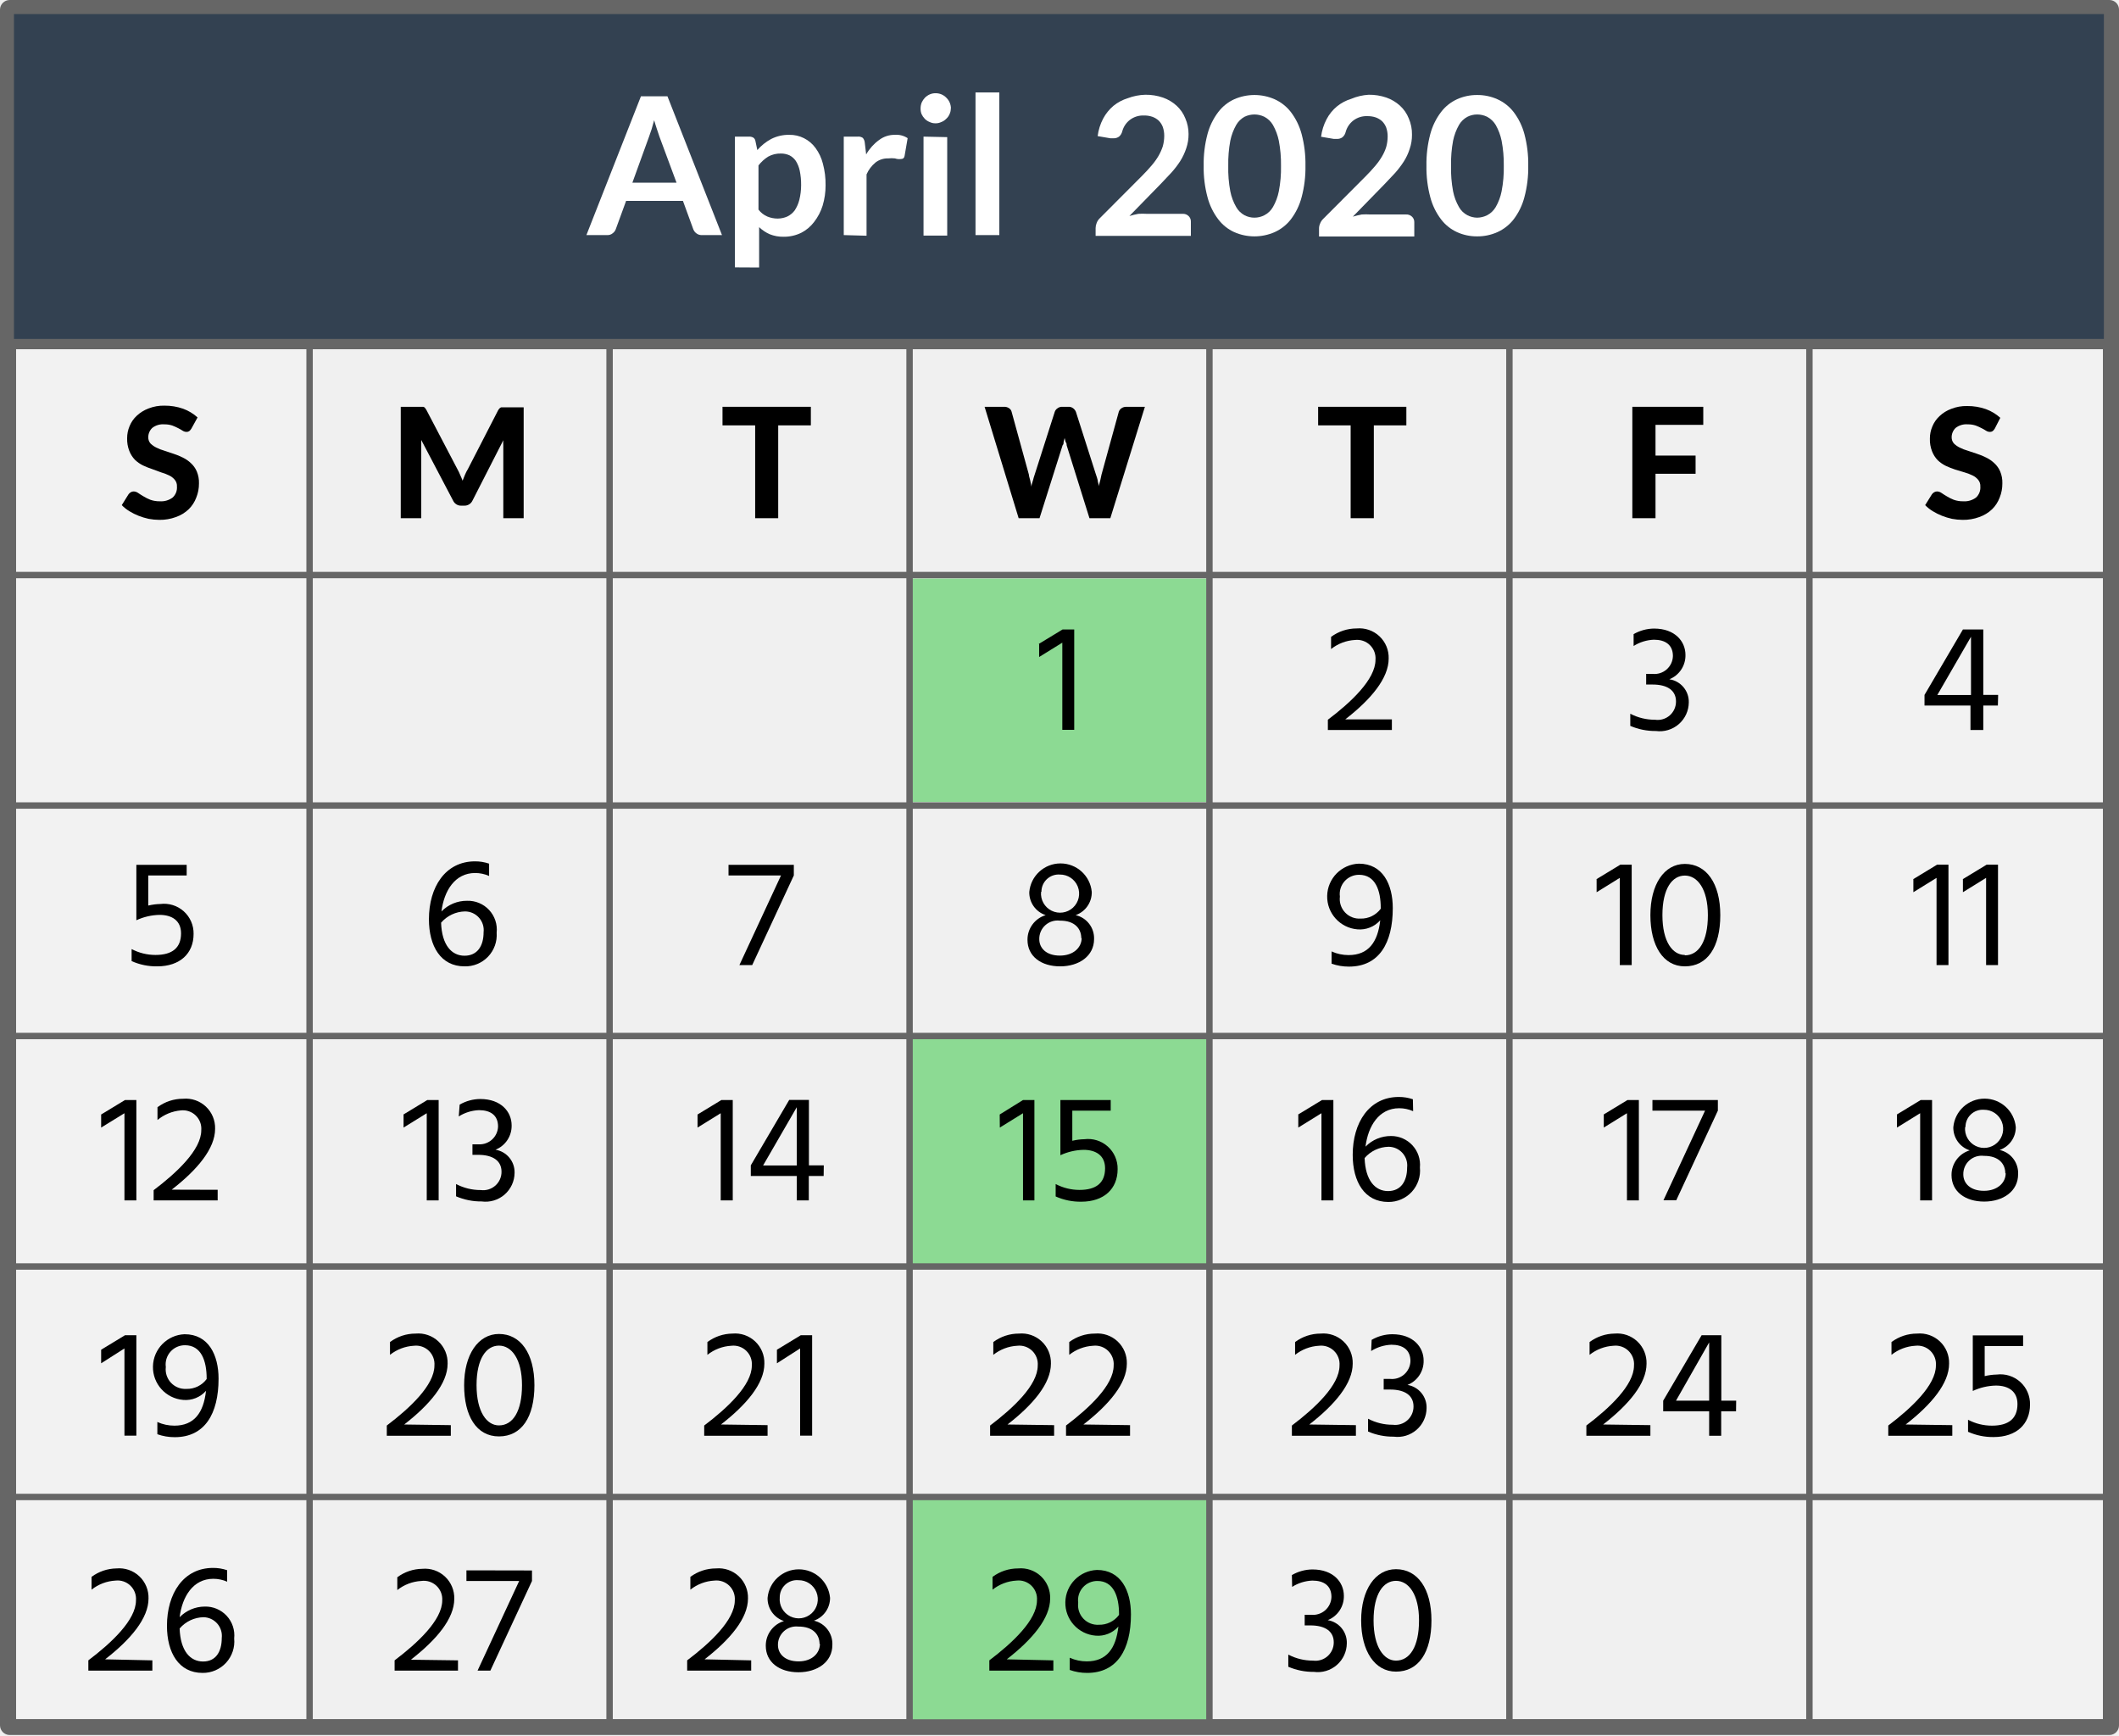
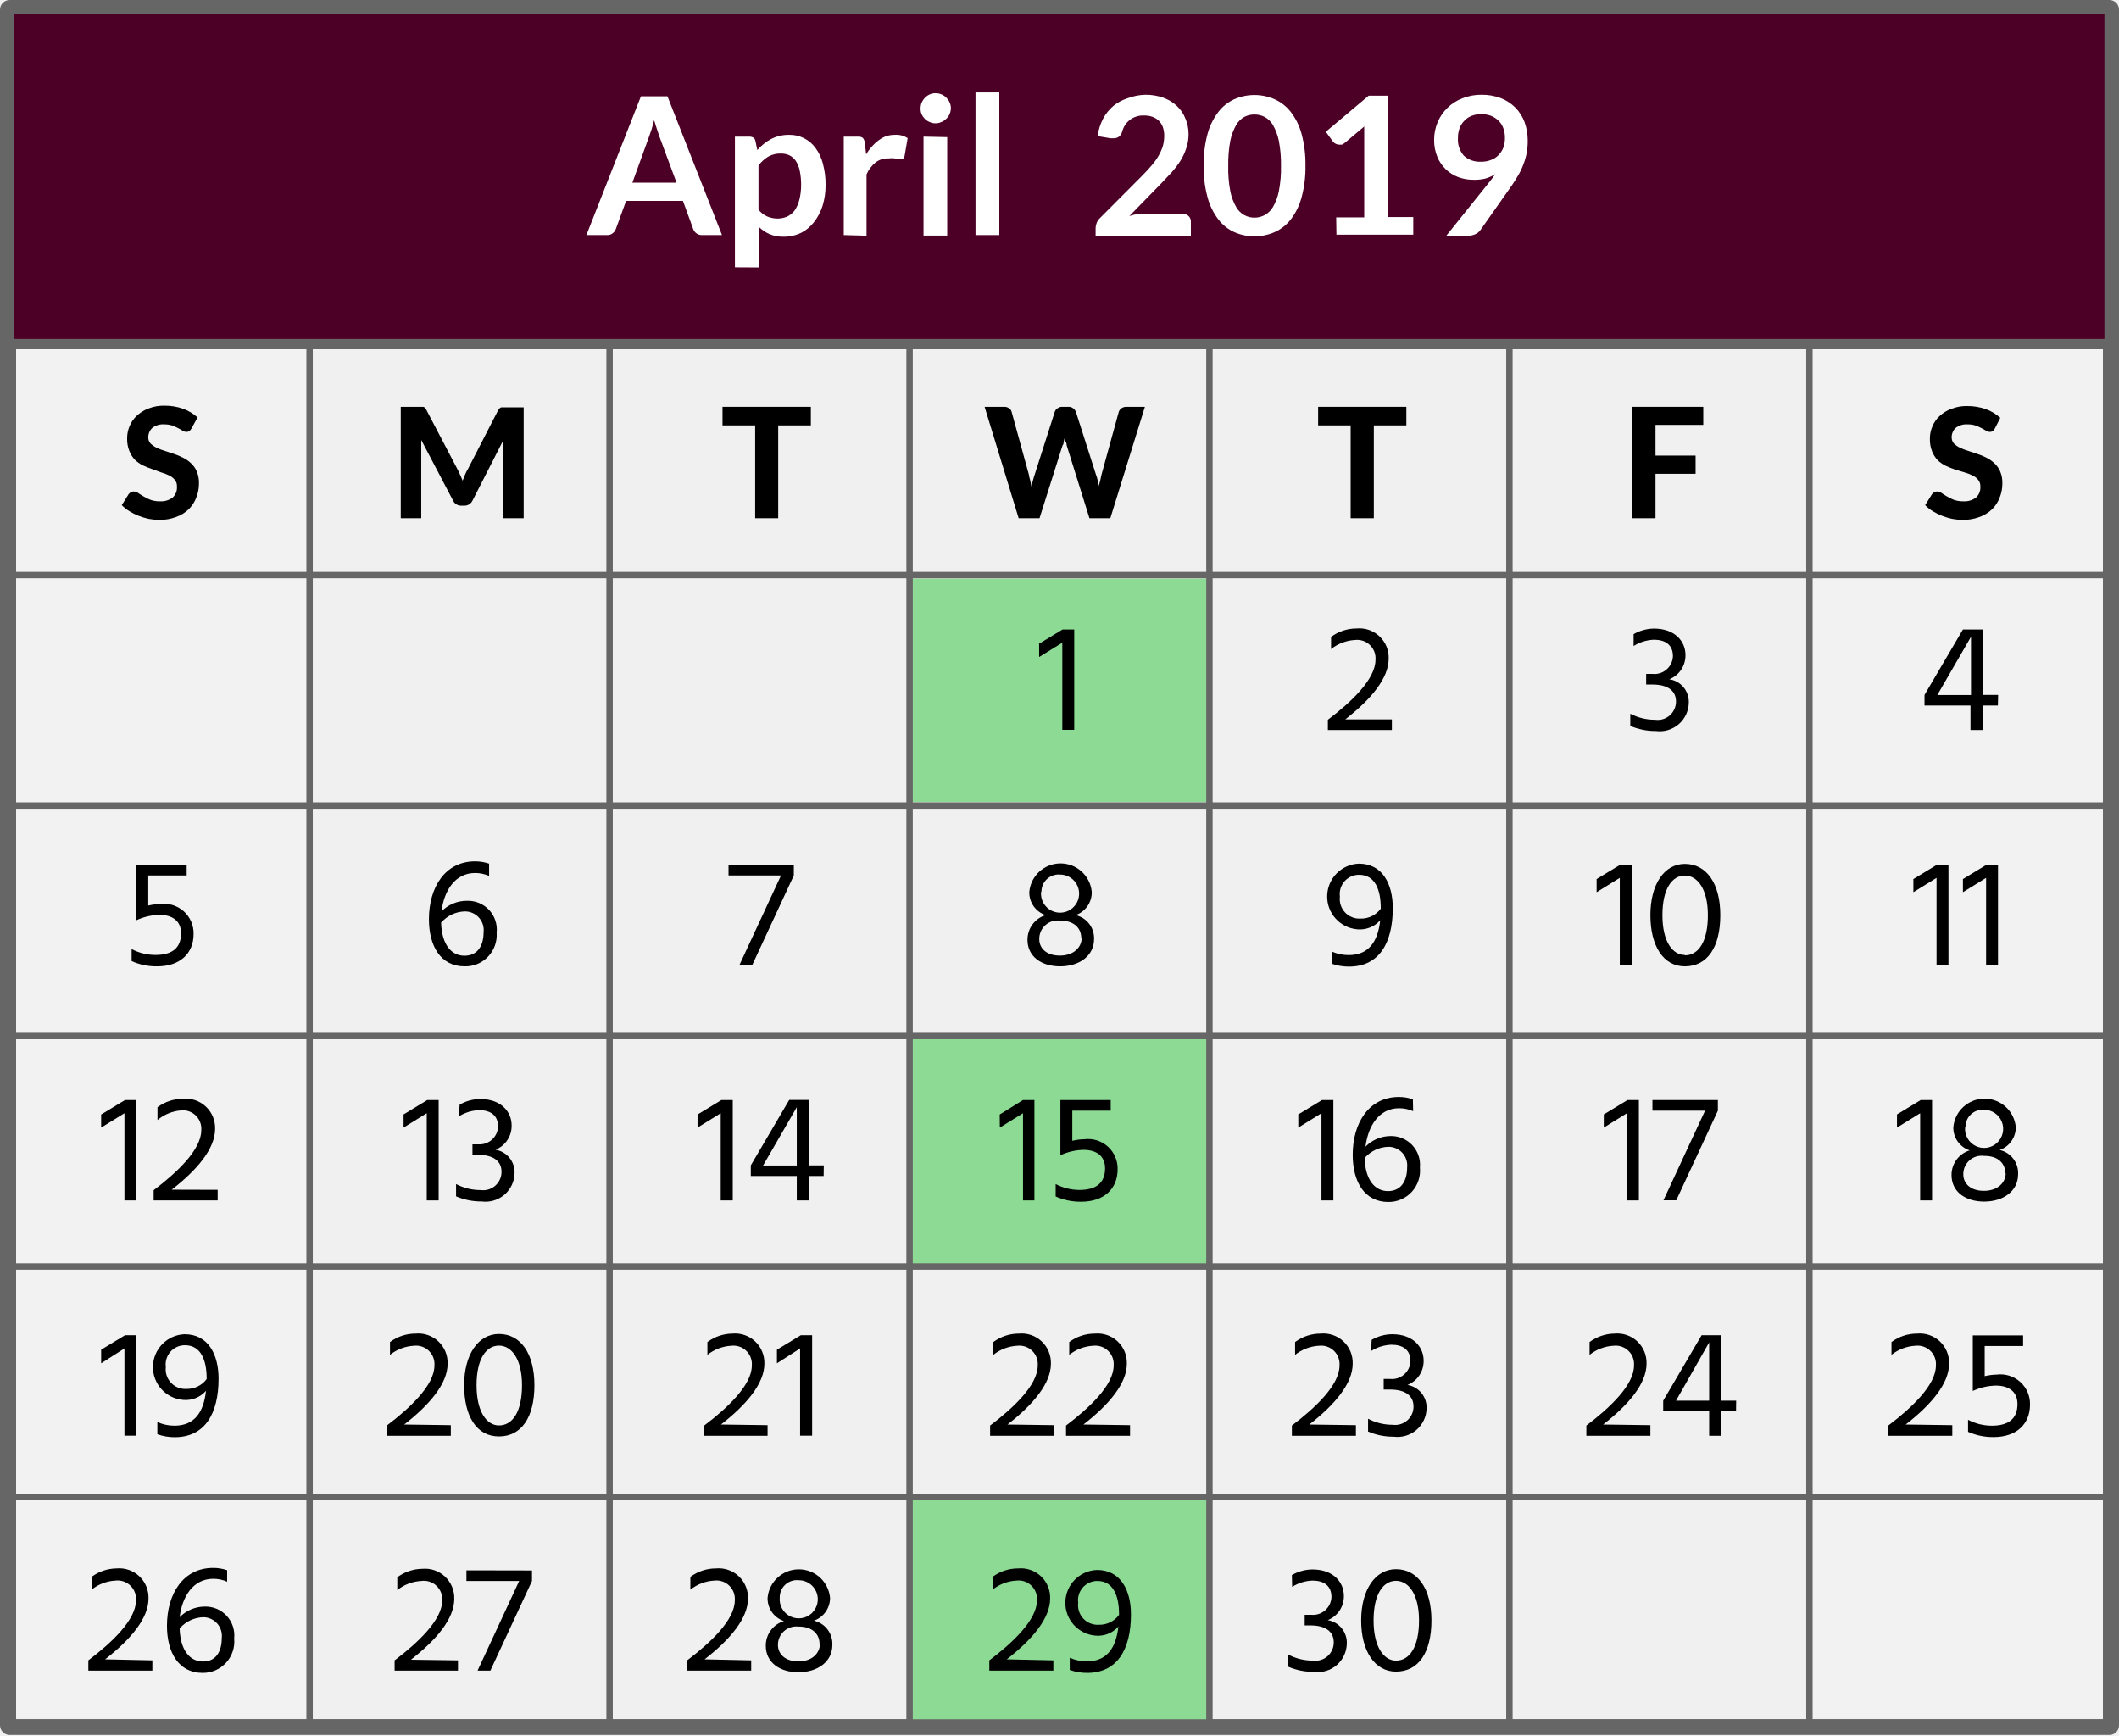
<svg xmlns="http://www.w3.org/2000/svg" viewBox="0 0 165.5 135.52">
  <defs>
-     <style>.a{fill:#f2f2f2;}.b{fill:#666;}.c,.f{fill:none;stroke:#666;stroke-miterlimit:10;}.d{fill:#334151;}.e{fill:#8cda93;}.f{stroke-width:0.5px;}.g{fill:#fff;}</style>
+     <style>.a{fill:#f2f2f2;}.b{fill:#666;}.c,.f{fill:none;stroke:#666;stroke-miterlimit:10;}.d{fill:#4c0026;}.e{fill:#8cda93;}.f{stroke-width:0.5px;}.g{fill:#fff;}</style>
  </defs>
  <rect class="a" x="0.81" y="26.99" width="23.6" height="107.15" />
  <rect class="a" x="141.12" y="26.99" width="23.37" height="107.15" />
  <path class="b" d="M168.85,5.28v134H4.85V5.28h164m0-.75H4.85a.76.76,0,0,0-.75.75v134a.76.76,0,0,0,.75.75h164a.75.75,0,0,0,.75-.75V5.28a.75.75,0,0,0-.75-.75Z" transform="translate(-4.1 -4.53)" />
  <rect class="c" x="0.75" y="26.77" width="164" height="108" />
-   <rect class="d" x="0.84" y="0.84" width="163.73" height="25.84" />
-   <path class="b" d="M168.42,5.63V31H5.19V5.63H168.42m.5-.5H4.69V31.46H168.92V5.13Z" transform="translate(-4.1 -4.53)" />
+   <rect class="d" x="0.84" y="0.84" width="163.76" height="25.84" />
+   <path class="b" d="M168.46,5.63V31H5.19V5.63H168.46m.5-.5H4.69V31.46H169V5.13Z" transform="translate(-4.1 -4.53)" />
  <rect class="e" x="71.24" y="45.18" width="23.01" height="17.46" />
  <rect class="e" x="71.07" y="80.87" width="23.28" height="17.94" />
  <rect class="e" x="70.89" y="116.82" width="23.49" height="17.8" />
  <line class="f" x1="0.75" y1="116.91" x2="164.75" y2="116.91" />
  <line class="f" x1="0.75" y1="98.91" x2="164.75" y2="98.91" />
  <line class="f" x1="0.75" y1="80.91" x2="164.75" y2="80.91" />
  <line class="f" x1="0.75" y1="62.91" x2="164.75" y2="62.91" />
  <line class="f" x1="0.75" y1="44.91" x2="164.75" y2="44.91" />
  <line class="f" x1="141.32" y1="26.79" x2="141.32" y2="134.79" />
  <line class="f" x1="117.89" y1="26.79" x2="117.89" y2="134.79" />
  <line class="f" x1="94.46" y1="26.79" x2="94.46" y2="134.79" />
  <line class="f" x1="71.04" y1="26.79" x2="71.04" y2="134.79" />
  <line class="f" x1="47.61" y1="26.79" x2="47.61" y2="134.79" />
  <line class="f" x1="24.18" y1="26.79" x2="24.18" y2="134.79" />
  <path class="b" d="M168.35,31.8v107H5.35V31.8h163m.5-.5H4.85v108h164V31.3Z" transform="translate(-4.1 -4.53)" />
  <path d="M85.23,54.82l1.86-1.13H88v7.84h-.93V54.72l-1.81,1.12v-1Z" transform="translate(-4.1 -4.53)" />
  <path d="M112.81,60.71v.83h-5v-.8c1.8-1.36,3.72-3.15,3.72-4.68a1.44,1.44,0,0,0-1.6-1.55,3.3,3.3,0,0,0-1.87.71v-.95a3.34,3.34,0,0,1,2-.66,2.29,2.29,0,0,1,2.5,2.35c0,1.54-1.38,3.19-3.39,4.75Z" transform="translate(-4.1 -4.53)" />
  <path d="M131.68,54.06a3.24,3.24,0,0,1,1.61-.44c1.63,0,2.45,1,2.45,2.06a2,2,0,0,1-1.26,1.9A1.78,1.78,0,0,1,136,59.39a2.27,2.27,0,0,1-2.57,2.23,4.94,4.94,0,0,1-2-.4v-.95a4.11,4.11,0,0,0,1.93.47A1.43,1.43,0,0,0,135,59.31c0-.85-.66-1.32-1.83-1.32h-.5v-.83h.5a1.44,1.44,0,0,0,1.59-1.39c0-.88-.59-1.28-1.49-1.28a3.2,3.2,0,0,0-1.58.49v-.92Z" transform="translate(-4.1 -4.53)" />
  <path d="M160.14,59.63H159v1.91H158V59.63h-3.59V58.8l3-5.11H159V58.8h1.16Zm-2.1-.82V54.26l-2.63,4.55Z" transform="translate(-4.1 -4.53)" />
  <path d="M15.69,75.25a4.39,4.39,0,0,1,.93-.12,2.31,2.31,0,0,1,2.6,2.34C19.22,79,18.15,80,16.38,80a4.73,4.73,0,0,1-2-.41v-.94a4,4,0,0,0,1.86.46c1.31,0,2-.55,2-1.69,0-1-.72-1.44-1.68-1.44a4.51,4.51,0,0,0-1.81.42V72.07h3.93v.83h-3v2.35Z" transform="translate(-4.1 -4.53)" />
  <path d="M42.3,72.94a2.68,2.68,0,0,0-1.09-.23c-1.58,0-2.43,1.39-2.63,3a2.76,2.76,0,0,1,2-.83,2.25,2.25,0,0,1,2.31,2.49A2.45,2.45,0,0,1,40.38,80c-1.85,0-2.78-1.57-2.78-3.68,0-2.51,1.28-4.52,3.6-4.52a3.33,3.33,0,0,1,1.1.18Zm-.43,4.4a1.46,1.46,0,0,0-1.45-1.63,2.53,2.53,0,0,0-1.87.88c.06,1.76.83,2.58,1.83,2.58S41.87,78.41,41.87,77.34Z" transform="translate(-4.1 -4.53)" />
  <path d="M66.1,72.07v.83l-3.25,7h-1l3.25-7H61v-.83Z" transform="translate(-4.1 -4.53)" />
  <path d="M89.55,77.87c0,1.32-1.17,2.13-2.65,2.13s-2.55-.78-2.55-2.07A2,2,0,0,1,85.77,76a1.86,1.86,0,0,1-1.28-1.81,2.45,2.45,0,0,1,4.88,0A1.88,1.88,0,0,1,88.11,76,1.85,1.85,0,0,1,89.55,77.87Zm-1-.08c0-.7-.48-1.37-1.67-1.36a1.43,1.43,0,0,0-1.61,1.45c0,.68.53,1.28,1.61,1.28S88.58,78.51,88.58,77.79Zm-3.14-3.61a1.49,1.49,0,1,0,1.46-1.35A1.34,1.34,0,0,0,85.44,74.18Z" transform="translate(-4.1 -4.53)" />
  <path d="M108.11,78.84a3.22,3.22,0,0,0,1.32.28c1.54,0,2.28-1,2.47-2.72a2.12,2.12,0,0,1-1.78.71,2.57,2.57,0,0,1,.11-5.13c1.86,0,2.65,1.61,2.65,3.47,0,2.75-1.08,4.57-3.42,4.57a4,4,0,0,1-1.36-.23v-1Zm3.83-3.4c0-1.37-.42-2.59-1.69-2.59a1.5,1.5,0,0,0-1.5,1.7,1.53,1.53,0,0,0,1.61,1.72,1.9,1.9,0,0,0,1.58-.77Z" transform="translate(-4.1 -4.53)" />
  <path d="M128.79,73.19l1.86-1.13h.89V79.9h-.93V73.09l-1.81,1.12v-1Z" transform="translate(-4.1 -4.53)" />
  <path d="M135.69,72c1.68,0,2.77,1.51,2.77,4s-1,4-2.77,4C134,80,133,78.39,133,76S134.07,72,135.69,72Zm0,7.14c1.08,0,1.8-1.09,1.8-3.14s-.82-3.09-1.8-3.09-1.75,1-1.75,3.09S134.74,79.11,135.69,79.11Z" transform="translate(-4.1 -4.53)" />
  <path d="M153.53,73.19l1.86-1.13h.89V79.9h-.93V73.09l-1.81,1.12v-1Z" transform="translate(-4.1 -4.53)" />
  <path d="M157.4,73.19l1.86-1.13h.89V79.9h-.93V73.09l-1.81,1.12v-1Z" transform="translate(-4.1 -4.53)" />
  <path d="M12,91.57l1.86-1.13h.89v7.84h-.93V91.47L12,92.59v-1Z" transform="translate(-4.1 -4.53)" />
  <path d="M21.1,97.45v.83h-5v-.8c1.8-1.36,3.72-3.15,3.72-4.68a1.44,1.44,0,0,0-1.6-1.55A3.3,3.3,0,0,0,16.4,92V91a3.34,3.34,0,0,1,2-.66,2.29,2.29,0,0,1,2.5,2.35c0,1.54-1.38,3.19-3.39,4.75Z" transform="translate(-4.1 -4.53)" />
  <path d="M35.61,91.57l1.86-1.13h.89v7.84h-.93V91.47l-1.81,1.12v-1Z" transform="translate(-4.1 -4.53)" />
  <path d="M40,90.8a3.24,3.24,0,0,1,1.61-.44c1.63,0,2.45,1,2.45,2.06a2,2,0,0,1-1.26,1.9,1.78,1.78,0,0,1,1.49,1.81,2.27,2.27,0,0,1-2.57,2.23,4.94,4.94,0,0,1-2-.4V97a4.11,4.11,0,0,0,1.93.47,1.43,1.43,0,0,0,1.62-1.43c0-.85-.66-1.32-1.83-1.32H41V93.9h.5A1.44,1.44,0,0,0,43,92.51c0-.88-.59-1.28-1.49-1.28a3.2,3.2,0,0,0-1.58.49Z" transform="translate(-4.1 -4.53)" />
  <path d="M58.58,91.57l1.86-1.13h.89v7.84h-.94V91.47l-1.81,1.12Z" transform="translate(-4.1 -4.53)" />
  <path d="M68.43,96.37H67.27v1.91h-.94V96.37H62.74v-.83l3-5.11h1.54v5.11h1.16Zm-2.1-.82V91L63.7,95.55Z" transform="translate(-4.1 -4.53)" />
  <path d="M82.18,91.57,84,90.44h.89v7.84H84V91.47l-1.81,1.12Z" transform="translate(-4.1 -4.53)" />
  <path d="M87.86,93.62a4.39,4.39,0,0,1,.93-.12,2.31,2.31,0,0,1,2.6,2.34c0,1.54-1.07,2.54-2.84,2.54a4.73,4.73,0,0,1-2-.41V97a4,4,0,0,0,1.86.46c1.31,0,2-.55,2-1.69,0-1-.72-1.44-1.68-1.44a4.51,4.51,0,0,0-1.81.42V90.44h3.93v.83h-3v2.35Z" transform="translate(-4.1 -4.53)" />
  <path d="M105.49,91.57l1.86-1.13h.89v7.84h-.93V91.47l-1.81,1.12v-1Z" transform="translate(-4.1 -4.53)" />
  <path d="M114.47,91.31a2.68,2.68,0,0,0-1.09-.23c-1.58,0-2.43,1.39-2.63,3a2.76,2.76,0,0,1,2-.83A2.25,2.25,0,0,1,115,95.71a2.45,2.45,0,0,1-2.47,2.69c-1.85,0-2.78-1.57-2.78-3.68,0-2.51,1.28-4.52,3.6-4.52a3.33,3.33,0,0,1,1.1.18ZM114,95.72a1.46,1.46,0,0,0-1.45-1.63,2.53,2.53,0,0,0-1.87.88c.06,1.76.83,2.58,1.83,2.58S114,96.78,114,95.72Z" transform="translate(-4.1 -4.53)" />
  <path d="M129.35,91.57l1.86-1.13h.89v7.84h-.93V91.47l-1.81,1.12v-1Z" transform="translate(-4.1 -4.53)" />
  <path d="M138.27,90.44v.83l-3.25,7h-1l3.25-7h-4.11v-.83Z" transform="translate(-4.1 -4.53)" />
  <path d="M152.25,91.57l1.86-1.13H155v7.84h-.93V91.47l-1.81,1.12v-1Z" transform="translate(-4.1 -4.53)" />
  <path d="M161.72,96.24c0,1.32-1.17,2.13-2.65,2.13s-2.55-.78-2.55-2.07a2,2,0,0,1,1.42-1.93,1.86,1.86,0,0,1-1.28-1.81,2.45,2.45,0,0,1,4.88,0,1.88,1.88,0,0,1-1.26,1.78A1.85,1.85,0,0,1,161.72,96.24Zm-1-.08c0-.7-.48-1.37-1.67-1.36a1.43,1.43,0,0,0-1.61,1.45c0,.68.53,1.28,1.61,1.28S160.75,96.88,160.75,96.16Zm-3.14-3.61a1.49,1.49,0,1,0,1.46-1.35A1.34,1.34,0,0,0,157.61,92.55Z" transform="translate(-4.1 -4.53)" />
  <path d="M12,109.94l1.86-1.13h.89v7.84h-.93v-6.81L12,111v-1Z" transform="translate(-4.1 -4.53)" />
  <path d="M16.4,115.59a3.22,3.22,0,0,0,1.32.28c1.54,0,2.28-1,2.47-2.72a2.12,2.12,0,0,1-1.78.71,2.57,2.57,0,0,1,.11-5.13c1.86,0,2.65,1.61,2.65,3.47,0,2.75-1.08,4.57-3.42,4.57a4,4,0,0,1-1.36-.23v-1Zm3.84-3.41c0-1.37-.42-2.59-1.69-2.59a1.5,1.5,0,0,0-1.5,1.7A1.53,1.53,0,0,0,18.66,113a1.9,1.9,0,0,0,1.58-.77Z" transform="translate(-4.1 -4.53)" />
  <path d="M39.31,115.83v.83h-5v-.8c1.8-1.36,3.72-3.15,3.72-4.68a1.44,1.44,0,0,0-1.6-1.55,3.3,3.3,0,0,0-1.87.71v-1a3.34,3.34,0,0,1,2-.66,2.29,2.29,0,0,1,2.5,2.35c0,1.54-1.38,3.19-3.39,4.75Z" transform="translate(-4.1 -4.53)" />
  <path d="M43.07,108.71c1.68,0,2.77,1.51,2.77,4s-1,4-2.77,4-2.72-1.61-2.72-4S41.45,108.71,43.07,108.71Zm0,7.14c1.08,0,1.8-1.09,1.8-3.14s-.82-3.09-1.8-3.09-1.75,1-1.75,3.09S42.12,115.85,43.07,115.85Z" transform="translate(-4.1 -4.53)" />
  <path d="M64.05,115.83v.83H59.1v-.8c1.8-1.36,3.72-3.15,3.72-4.68a1.44,1.44,0,0,0-1.6-1.55,3.3,3.3,0,0,0-1.87.71v-1a3.34,3.34,0,0,1,1.95-.66,2.29,2.29,0,0,1,2.5,2.35c0,1.54-1.38,3.19-3.39,4.75Z" transform="translate(-4.1 -4.53)" />
  <path d="M64.78,109.94l1.86-1.13h.89v7.84h-.94v-6.81L64.78,111Z" transform="translate(-4.1 -4.53)" />
  <path d="M86.43,115.83v.83h-5v-.8c1.8-1.36,3.72-3.15,3.72-4.68a1.44,1.44,0,0,0-1.6-1.55,3.3,3.3,0,0,0-1.87.71v-1a3.34,3.34,0,0,1,2-.66,2.29,2.29,0,0,1,2.5,2.35c0,1.54-1.38,3.19-3.39,4.75Z" transform="translate(-4.1 -4.53)" />
  <path d="M92.36,115.83v.83h-5v-.8c1.8-1.36,3.72-3.15,3.72-4.68a1.44,1.44,0,0,0-1.6-1.55,3.3,3.3,0,0,0-1.87.71v-1a3.34,3.34,0,0,1,2-.66,2.29,2.29,0,0,1,2.5,2.35c0,1.54-1.38,3.19-3.39,4.75Z" transform="translate(-4.1 -4.53)" />
  <path d="M110,115.83v.83h-5v-.8c1.8-1.36,3.72-3.15,3.72-4.68a1.44,1.44,0,0,0-1.6-1.55,3.3,3.3,0,0,0-1.87.71v-1a3.34,3.34,0,0,1,2-.66,2.29,2.29,0,0,1,2.5,2.35c0,1.54-1.38,3.19-3.39,4.75Z" transform="translate(-4.1 -4.53)" />
  <path d="M111.23,109.17a3.24,3.24,0,0,1,1.61-.44c1.63,0,2.45,1,2.45,2.06a2,2,0,0,1-1.26,1.9,1.78,1.78,0,0,1,1.49,1.81,2.27,2.27,0,0,1-2.57,2.23,4.94,4.94,0,0,1-2-.4v-1a4.11,4.11,0,0,0,1.93.47,1.43,1.43,0,0,0,1.62-1.43c0-.85-.66-1.32-1.83-1.32h-.5v-.83h.5a1.44,1.44,0,0,0,1.59-1.39c0-.88-.59-1.28-1.49-1.28a3.2,3.2,0,0,0-1.58.49Z" transform="translate(-4.1 -4.53)" />
  <path d="M133,115.83v.83H128v-.8c1.8-1.36,3.72-3.15,3.72-4.68a1.44,1.44,0,0,0-1.6-1.55,3.3,3.3,0,0,0-1.87.71v-1a3.34,3.34,0,0,1,1.95-.66,2.29,2.29,0,0,1,2.5,2.35c0,1.54-1.38,3.19-3.39,4.75Z" transform="translate(-4.1 -4.53)" />
  <path d="M139.69,114.75h-1.16v1.91h-.94v-1.91H134v-.83l3-5.11h1.54v5.11h1.16Zm-2.1-.83v-4.55L135,113.92Z" transform="translate(-4.1 -4.53)" />
  <path d="M156.58,115.83v.83h-5v-.8c1.8-1.36,3.72-3.15,3.72-4.68a1.44,1.44,0,0,0-1.6-1.55,3.3,3.3,0,0,0-1.87.71v-1a3.34,3.34,0,0,1,2-.66,2.29,2.29,0,0,1,2.5,2.35c0,1.54-1.38,3.19-3.39,4.75Z" transform="translate(-4.1 -4.53)" />
  <path d="M159.12,112a4.39,4.39,0,0,1,.93-.12,2.31,2.31,0,0,1,2.6,2.34c0,1.54-1.07,2.54-2.84,2.54a4.73,4.73,0,0,1-2-.41v-.94a4,4,0,0,0,1.86.46c1.31,0,2-.55,2-1.69,0-1-.72-1.44-1.68-1.44a4.51,4.51,0,0,0-1.81.42v-4.34h3.93v.83h-3V112Z" transform="translate(-4.1 -4.53)" />
  <path d="M16,134.2V135h-5v-.8c1.8-1.36,3.72-3.15,3.72-4.68a1.44,1.44,0,0,0-1.6-1.55,3.3,3.3,0,0,0-1.87.71v-1a3.34,3.34,0,0,1,1.95-.66,2.29,2.29,0,0,1,2.5,2.35c0,1.54-1.38,3.19-3.39,4.75Z" transform="translate(-4.1 -4.53)" />
  <path d="M21.85,128.06a2.68,2.68,0,0,0-1.09-.23c-1.58,0-2.43,1.39-2.63,3a2.76,2.76,0,0,1,1.95-.83,2.25,2.25,0,0,1,2.31,2.49,2.45,2.45,0,0,1-2.47,2.69c-1.85,0-2.78-1.57-2.78-3.68,0-2.51,1.28-4.52,3.6-4.52a3.33,3.33,0,0,1,1.1.18v.93Zm-.43,4.4A1.46,1.46,0,0,0,20,130.83a2.53,2.53,0,0,0-1.87.88c.06,1.76.83,2.58,1.83,2.58S21.42,133.52,21.42,132.46Z" transform="translate(-4.1 -4.53)" />
  <path d="M39.87,134.2V135H34.92v-.8c1.8-1.36,3.72-3.15,3.72-4.68A1.44,1.44,0,0,0,37,128a3.3,3.3,0,0,0-1.87.71v-1a3.34,3.34,0,0,1,1.95-.66,2.29,2.29,0,0,1,2.5,2.35c0,1.54-1.38,3.19-3.39,4.75Z" transform="translate(-4.1 -4.53)" />
  <path d="M45.65,127.18V128l-3.25,7h-1l3.25-7H40.53v-.83Z" transform="translate(-4.1 -4.53)" />
  <path d="M62.77,134.2V135h-5v-.8c1.8-1.36,3.72-3.15,3.72-4.68a1.44,1.44,0,0,0-1.6-1.55,3.3,3.3,0,0,0-1.87.71v-1a3.34,3.34,0,0,1,2-.66,2.29,2.29,0,0,1,2.5,2.35c0,1.54-1.38,3.19-3.39,4.75Z" transform="translate(-4.1 -4.53)" />
  <path d="M69.11,133c0,1.32-1.17,2.13-2.65,2.13s-2.55-.78-2.55-2.07a2,2,0,0,1,1.42-1.93,1.86,1.86,0,0,1-1.28-1.81,2.45,2.45,0,0,1,4.88,0,1.88,1.88,0,0,1-1.26,1.78A1.86,1.86,0,0,1,69.11,133Zm-1-.08c0-.7-.48-1.37-1.67-1.36A1.43,1.43,0,0,0,64.86,133c0,.68.53,1.28,1.61,1.28S68.14,133.62,68.14,132.9ZM65,129.29a1.49,1.49,0,1,0,1.46-1.35A1.34,1.34,0,0,0,65,129.29Z" transform="translate(-4.1 -4.53)" />
  <path d="M86.37,134.2V135h-5v-.8c1.8-1.36,3.72-3.15,3.72-4.68a1.44,1.44,0,0,0-1.6-1.55,3.3,3.3,0,0,0-1.87.71v-1a3.34,3.34,0,0,1,2-.66,2.29,2.29,0,0,1,2.5,2.35c0,1.54-1.38,3.19-3.39,4.75Z" transform="translate(-4.1 -4.53)" />
  <path d="M87.66,134a3.22,3.22,0,0,0,1.32.28c1.54,0,2.28-1,2.47-2.72a2.12,2.12,0,0,1-1.78.71,2.57,2.57,0,0,1,.11-5.13c1.86,0,2.65,1.61,2.65,3.47,0,2.75-1.08,4.57-3.42,4.57a4,4,0,0,1-1.36-.23V134Zm3.84-3.41c0-1.37-.42-2.59-1.69-2.59a1.5,1.5,0,0,0-1.5,1.7,1.53,1.53,0,0,0,1.61,1.72,1.9,1.9,0,0,0,1.58-.77Z" transform="translate(-4.1 -4.53)" />
  <path d="M105,127.54a3.24,3.24,0,0,1,1.61-.44c1.63,0,2.45,1,2.45,2.06a2,2,0,0,1-1.26,1.9,1.78,1.78,0,0,1,1.49,1.81,2.27,2.27,0,0,1-2.57,2.23,4.94,4.94,0,0,1-2-.4v-.95a4.11,4.11,0,0,0,1.93.47,1.43,1.43,0,0,0,1.62-1.43c0-.85-.66-1.32-1.83-1.32H106v-.83h.5a1.44,1.44,0,0,0,1.59-1.39c0-.88-.59-1.28-1.49-1.28a3.2,3.2,0,0,0-1.58.49Z" transform="translate(-4.1 -4.53)" />
  <path d="M113.13,127.08c1.68,0,2.77,1.51,2.77,4s-1,4-2.77,4c-1.66,0-2.72-1.61-2.72-4S111.51,127.08,113.13,127.08Zm0,7.14c1.08,0,1.8-1.09,1.8-3.14s-.82-3.09-1.8-3.09-1.75,1-1.75,3.09S112.19,134.22,113.13,134.22Z" transform="translate(-4.1 -4.53)" />
  <path class="g" d="M60.49,22.89H58.93a.65.65,0,0,1-.43-.13.7.7,0,0,1-.25-.32l-.81-2.22H53l-.81,2.22a.69.69,0,0,1-.24.31.62.62,0,0,1-.43.14H49.9l4.26-10.84h2.07Zm-7-4.09h3.45L55.6,15.19c-.06-.16-.12-.35-.19-.57s-.15-.45-.22-.7l-.2.71c-.07.22-.14.41-.2.58Z" transform="translate(-4.1 -4.53)" />
  <path class="g" d="M61.5,25.41V15.2h1.13a.62.62,0,0,1,.31.08.39.39,0,0,1,.16.26l.15.71a3.83,3.83,0,0,1,1.07-.86,3,3,0,0,1,1.42-.33,2.46,2.46,0,0,1,1.15.26,2.51,2.51,0,0,1,.9.76,3.51,3.51,0,0,1,.58,1.23A6.13,6.13,0,0,1,68.58,19a5.41,5.41,0,0,1-.23,1.59,4,4,0,0,1-.67,1.28,2.93,2.93,0,0,1-1,.84,3.07,3.07,0,0,1-1.37.31,2.77,2.77,0,0,1-1.1-.2,2.88,2.88,0,0,1-.82-.55v3.15Zm3.6-8.89a1.94,1.94,0,0,0-1,.24,2.85,2.85,0,0,0-.76.69V20.9a1.72,1.72,0,0,0,.69.54,2.11,2.11,0,0,0,.8.16,1.88,1.88,0,0,0,.76-.16,1.58,1.58,0,0,0,.58-.48,2.7,2.7,0,0,0,.36-.82A4.8,4.8,0,0,0,66.67,19a5.34,5.34,0,0,0-.11-1.15,2.32,2.32,0,0,0-.31-.76,1.33,1.33,0,0,0-.49-.43A1.59,1.59,0,0,0,65.1,16.52Z" transform="translate(-4.1 -4.53)" />
  <path class="g" d="M70,22.89V15.2h1.09a.6.6,0,0,1,.4.1.67.67,0,0,1,.15.36l.11.93a3.58,3.58,0,0,1,1-1.12,2,2,0,0,1,1.24-.41,1.59,1.59,0,0,1,1,.26l-.24,1.39a.31.31,0,0,1-.1.19.39.39,0,0,1-.2.05A1,1,0,0,1,74,16.9a2.34,2.34,0,0,0-.52,0,1.55,1.55,0,0,0-1,.32,2.47,2.47,0,0,0-.7.93v4.79Z" transform="translate(-4.1 -4.53)" />
  <path class="g" d="M78.36,13a1,1,0,0,1-.1.45,1,1,0,0,1-.26.36,1,1,0,0,1-.38.25,1,1,0,0,1-.46.1,1,1,0,0,1-.45-.1,1.09,1.09,0,0,1-.38-.25,1.36,1.36,0,0,1-.25-.36A1.13,1.13,0,0,1,76,13a1.23,1.23,0,0,1,.09-.47,1.41,1.41,0,0,1,.25-.37,1.28,1.28,0,0,1,.38-.26,1.13,1.13,0,0,1,.45-.09,1.18,1.18,0,0,1,.46.09,1.16,1.16,0,0,1,.38.26,1.17,1.17,0,0,1,.36.84Zm-.28,2.24v7.69H76.23V15.2Z" transform="translate(-4.1 -4.53)" />
  <path class="g" d="M82.15,11.75V22.89H80.29V11.75Z" transform="translate(-4.1 -4.53)" />
  <path class="g" d="M93.55,11.93a4.08,4.08,0,0,1,1.38.22,3.11,3.11,0,0,1,1.06.63,2.69,2.69,0,0,1,.69,1A3.06,3.06,0,0,1,96.93,15a3.31,3.31,0,0,1-.18,1.11,4.57,4.57,0,0,1-.47,1,7.18,7.18,0,0,1-.69.9l-.84.89-2.44,2.5a6.46,6.46,0,0,1,.7-.17,5.14,5.14,0,0,1,.66,0h2.79a.61.61,0,0,1,.47.17.57.57,0,0,1,.18.44v1.11H89.67v-.61a1.09,1.09,0,0,1,.08-.39,1,1,0,0,1,.25-.38l3.29-3.3c.28-.28.52-.54.74-.8a5.18,5.18,0,0,0,.55-.76,3.94,3.94,0,0,0,.34-.76,3.1,3.1,0,0,0,.11-.81,2.08,2.08,0,0,0-.11-.69,1.43,1.43,0,0,0-.32-.5,1.48,1.48,0,0,0-.5-.3,1.89,1.89,0,0,0-.65-.1,1.7,1.7,0,0,0-1.1.34,1.68,1.68,0,0,0-.6.9.78.78,0,0,1-.25.41.7.7,0,0,1-.42.13l-.25,0-1-.17a4,4,0,0,1,.43-1.37,3.4,3.4,0,0,1,.81-1,3.29,3.29,0,0,1,1.11-.59A4.18,4.18,0,0,1,93.55,11.93Z" transform="translate(-4.1 -4.53)" />
  <path class="g" d="M106.06,17.47a8.9,8.9,0,0,1-.3,2.46,4.9,4.9,0,0,1-.84,1.73,3.34,3.34,0,0,1-1.27,1,3.92,3.92,0,0,1-3.15,0,3.28,3.28,0,0,1-1.25-1,4.9,4.9,0,0,1-.84-1.73,8.9,8.9,0,0,1-.3-2.46,9,9,0,0,1,.3-2.47,4.93,4.93,0,0,1,.84-1.72,3.28,3.28,0,0,1,1.25-1,3.92,3.92,0,0,1,3.15,0,3.34,3.34,0,0,1,1.27,1,4.93,4.93,0,0,1,.84,1.72A9,9,0,0,1,106.06,17.47Zm-1.91,0a9.6,9.6,0,0,0-.17-1.95,4.23,4.23,0,0,0-.46-1.23,1.69,1.69,0,0,0-.67-.64,1.76,1.76,0,0,0-1.55,0,1.72,1.72,0,0,0-.65.64,4.23,4.23,0,0,0-.46,1.23,9.68,9.68,0,0,0-.16,1.95,9.55,9.55,0,0,0,.16,2,4,4,0,0,0,.46,1.23,1.65,1.65,0,0,0,.65.64,1.68,1.68,0,0,0,1.55,0,1.63,1.63,0,0,0,.67-.64,4,4,0,0,0,.46-1.23A9.46,9.46,0,0,0,104.15,17.47Z" transform="translate(-4.1 -4.53)" />
-   <path class="g" d="M111,11.93a4.08,4.08,0,0,1,1.38.22,3.11,3.11,0,0,1,1.06.63,2.69,2.69,0,0,1,.69,1,3.06,3.06,0,0,1,.25,1.27,3.31,3.31,0,0,1-.18,1.11,4.13,4.13,0,0,1-.47,1,7.18,7.18,0,0,1-.69.9l-.84.89-2.44,2.5a6.46,6.46,0,0,1,.7-.17,5.14,5.14,0,0,1,.66,0h2.79a.62.62,0,0,1,.47.17.57.57,0,0,1,.18.44v1.11h-7.44v-.61a.91.91,0,0,1,.08-.39,1,1,0,0,1,.25-.38l3.29-3.3c.28-.28.52-.54.74-.8a5.18,5.18,0,0,0,.55-.76,3.41,3.41,0,0,0,.34-.76,3.1,3.1,0,0,0,.11-.81,2.08,2.08,0,0,0-.11-.69,1.43,1.43,0,0,0-.32-.5,1.48,1.48,0,0,0-.5-.3,1.93,1.93,0,0,0-.65-.1,1.7,1.7,0,0,0-1.1.34,1.68,1.68,0,0,0-.6.9.78.78,0,0,1-.25.41.7.7,0,0,1-.42.13l-.25,0-1-.17a4,4,0,0,1,.43-1.37,3.25,3.25,0,0,1,.81-1,3.29,3.29,0,0,1,1.11-.59A4.14,4.14,0,0,1,111,11.93Z" transform="translate(-4.1 -4.53)" />
-   <path class="g" d="M123.46,17.47a8.9,8.9,0,0,1-.3,2.46,4.9,4.9,0,0,1-.84,1.73,3.34,3.34,0,0,1-1.27,1,3.79,3.79,0,0,1-1.58.33,3.74,3.74,0,0,1-1.57-.33,3.28,3.28,0,0,1-1.25-1,4.9,4.9,0,0,1-.84-1.73,8.9,8.9,0,0,1-.3-2.46,9,9,0,0,1,.3-2.47,4.93,4.93,0,0,1,.84-1.72,3.28,3.28,0,0,1,1.25-1,3.74,3.74,0,0,1,1.57-.33,3.79,3.79,0,0,1,1.58.33,3.34,3.34,0,0,1,1.27,1,4.93,4.93,0,0,1,.84,1.72A9,9,0,0,1,123.46,17.47Zm-1.91,0a9.6,9.6,0,0,0-.17-1.95,4.23,4.23,0,0,0-.46-1.23,1.76,1.76,0,0,0-.67-.64,1.78,1.78,0,0,0-.78-.18,1.7,1.7,0,0,0-.76.18,1.67,1.67,0,0,0-.66.64,4.23,4.23,0,0,0-.46,1.23,9.68,9.68,0,0,0-.16,1.95,9.55,9.55,0,0,0,.16,2,4,4,0,0,0,.46,1.23,1.61,1.61,0,0,0,.66.64,1.71,1.71,0,0,0,.76.19,1.79,1.79,0,0,0,.78-.19,1.69,1.69,0,0,0,.67-.64,4,4,0,0,0,.46-1.23A9.46,9.46,0,0,0,121.55,17.47Z" transform="translate(-4.1 -4.53)" />
+   <path class="g" d="M108.46,21.51h2.19V15.18c0-.24,0-.5,0-.77l-1.56,1.31a.66.66,0,0,1-.2.11l-.2,0a.68.68,0,0,1-.46-.21l-.58-.8L111,12h1.53v9.48h1.95v1.38h-6Z" transform="translate(-4.1 -4.53)" />
+   <path class="g" d="M119.11,18.57a3.24,3.24,0,0,1-1.1-.2,2.85,2.85,0,0,1-1.64-1.56,3.37,3.37,0,0,1-.26-1.36,3.49,3.49,0,0,1,.27-1.37,3.41,3.41,0,0,1,1.93-1.87,3.9,3.9,0,0,1,1.51-.28,4.12,4.12,0,0,1,1.49.26,3.31,3.31,0,0,1,1.14.74,3.22,3.22,0,0,1,.72,1.13,4.2,4.2,0,0,1,.25,1.45,4.86,4.86,0,0,1-.09,1,4.75,4.75,0,0,1-.25.86,5,5,0,0,1-.38.81c-.15.27-.32.53-.5.8l-2.49,3.54a.91.91,0,0,1-.38.3,1.26,1.26,0,0,1-.57.12h-1.7l3.37-4.2.24-.31.21-.3a2.88,2.88,0,0,1-.82.36A3.69,3.69,0,0,1,119.11,18.57Zm2.53-3.25a2.15,2.15,0,0,0-.13-.79,1.52,1.52,0,0,0-.39-.59,1.75,1.75,0,0,0-.58-.37,2.27,2.27,0,0,0-.75-.13,2.06,2.06,0,0,0-.76.14,1.53,1.53,0,0,0-.57.39,1.69,1.69,0,0,0-.37.59,2.17,2.17,0,0,0-.12.74,1.91,1.91,0,0,0,.46,1.39,1.84,1.84,0,0,0,1.34.47,2,2,0,0,0,.79-.14,1.52,1.52,0,0,0,.59-.39,1.75,1.75,0,0,0,.37-.58A2.19,2.19,0,0,0,121.64,15.32Z" transform="translate(-4.1 -4.53)" />
  <path d="M19.05,38a.69.69,0,0,1-.17.2.36.36,0,0,1-.22.06.57.57,0,0,1-.29-.09,3.63,3.63,0,0,0-.35-.2,4.13,4.13,0,0,0-.47-.21,1.93,1.93,0,0,0-.62-.09,1.35,1.35,0,0,0-.94.28,1,1,0,0,0-.31.73.72.72,0,0,0,.17.48,1.72,1.72,0,0,0,.45.32,3.41,3.41,0,0,0,.64.25l.72.24a5.1,5.1,0,0,1,.73.3,2.54,2.54,0,0,1,.63.44,1.85,1.85,0,0,1,.45.64,2.21,2.21,0,0,1,.17.93,2.89,2.89,0,0,1-.21,1.11,2.51,2.51,0,0,1-.59.91,2.77,2.77,0,0,1-1,.61,3.58,3.58,0,0,1-1.3.22,4.67,4.67,0,0,1-.83-.08,5.16,5.16,0,0,1-.79-.24,4.4,4.4,0,0,1-.72-.36,3,3,0,0,1-.59-.47l.53-.85a.56.56,0,0,1,.18-.16.43.43,0,0,1,.22-.06.64.64,0,0,1,.35.12c.12.08.25.17.41.26a3.4,3.4,0,0,0,.54.27,2.09,2.09,0,0,0,.74.12,1.51,1.51,0,0,0,1-.29,1.05,1.05,0,0,0,.34-.86.75.75,0,0,0-.17-.53,1.27,1.27,0,0,0-.44-.34,3.59,3.59,0,0,0-.63-.24L16,41.17a6.52,6.52,0,0,1-.73-.29,2.47,2.47,0,0,1-.63-.44,2.1,2.1,0,0,1-.44-.69,2.51,2.51,0,0,1-.17-1,2.36,2.36,0,0,1,.19-.94,2.27,2.27,0,0,1,.56-.81,2.76,2.76,0,0,1,.92-.57,3.19,3.19,0,0,1,1.24-.22,4.3,4.3,0,0,1,1.46.24,3.44,3.44,0,0,1,1.13.68Z" transform="translate(-4.1 -4.53)" />
  <path d="M45,36.3V45H43.41V39.66c0-.11,0-.23,0-.36a2.56,2.56,0,0,1,0-.39L41,43.63a.68.68,0,0,1-.63.39h-.25a.64.64,0,0,1-.37-.1.67.67,0,0,1-.26-.29L37,38.89c0,.14,0,.28,0,.4s0,.26,0,.37V45H35.4V36.3H37l.16,0a.26.26,0,0,1,.13.08,1.42,1.42,0,0,1,.11.16l2.43,4.64a3.55,3.55,0,0,1,.21.44c.07.14.13.3.19.45.06-.16.13-.31.19-.47s.14-.29.22-.43L43,36.58a.74.74,0,0,1,.12-.16.26.26,0,0,1,.13-.08l.15,0H45Z" transform="translate(-4.1 -4.53)" />
  <path d="M67.43,37.75H64.88V45h-1.8V37.75H60.53V36.3h6.9Z" transform="translate(-4.1 -4.53)" />
  <path d="M93.52,36.3,90.82,45H89.19l-1.78-5.69c0-.08,0-.17-.08-.26a2.81,2.81,0,0,1-.08-.31,2.81,2.81,0,0,1-.08.31c0,.09,0,.18-.08.26L85.29,45H83.66L81,36.3h1.51a.65.65,0,0,1,.4.11.47.47,0,0,1,.2.28l1.35,4.91c0,.14.07.28.1.44s.07.33.1.5c0-.18.08-.34.12-.5s.08-.3.13-.44l1.57-4.91a.53.53,0,0,1,.21-.27A.6.6,0,0,1,87,36.3h.53a.57.57,0,0,1,.38.11.67.67,0,0,1,.22.28l1.57,4.91a4.17,4.17,0,0,1,.13.42c0,.15.08.31.11.48,0-.17.07-.33.1-.48s.06-.29.09-.42l1.35-4.91a.56.56,0,0,1,.2-.27.65.65,0,0,1,.39-.12Z" transform="translate(-4.1 -4.53)" />
  <path d="M113.94,37.75H111.4V45h-1.81V37.75h-2.54V36.3h6.89Z" transform="translate(-4.1 -4.53)" />
  <path d="M133.4,37.71v2.4h3.13v1.42H133.4V45h-1.81V36.3h5.54v1.41Z" transform="translate(-4.1 -4.53)" />
  <path d="M159.9,38a.69.69,0,0,1-.17.2.36.36,0,0,1-.22.06.57.57,0,0,1-.29-.09,3.63,3.63,0,0,0-.35-.2,4.13,4.13,0,0,0-.47-.21,1.93,1.93,0,0,0-.62-.09,1.35,1.35,0,0,0-.94.28,1,1,0,0,0-.31.73.72.72,0,0,0,.17.48,1.72,1.72,0,0,0,.45.32,3.41,3.41,0,0,0,.64.25l.72.24a5.1,5.1,0,0,1,.73.3,2.54,2.54,0,0,1,.63.44,1.85,1.85,0,0,1,.45.64,2.21,2.21,0,0,1,.17.93,2.89,2.89,0,0,1-.21,1.11,2.51,2.51,0,0,1-.59.91,2.77,2.77,0,0,1-1,.61,3.58,3.58,0,0,1-1.3.22,4.58,4.58,0,0,1-.83-.08,5.16,5.16,0,0,1-.79-.24,4.84,4.84,0,0,1-.72-.36,3,3,0,0,1-.59-.47l.53-.85a.56.56,0,0,1,.18-.16.43.43,0,0,1,.22-.06.64.64,0,0,1,.35.12c.12.08.25.17.41.26a3.4,3.4,0,0,0,.54.27,2.09,2.09,0,0,0,.74.12,1.51,1.51,0,0,0,1-.29,1.05,1.05,0,0,0,.34-.86.75.75,0,0,0-.17-.53,1.27,1.27,0,0,0-.44-.34,3.59,3.59,0,0,0-.63-.24l-.73-.22a6.52,6.52,0,0,1-.73-.29,2.47,2.47,0,0,1-.63-.44,2.1,2.1,0,0,1-.44-.69,2.51,2.51,0,0,1-.17-1,2.36,2.36,0,0,1,.19-.94,2.27,2.27,0,0,1,.56-.81,2.66,2.66,0,0,1,.92-.57,3.19,3.19,0,0,1,1.24-.22,4.3,4.3,0,0,1,1.46.24,3.44,3.44,0,0,1,1.13.68Z" transform="translate(-4.1 -4.53)" />
</svg>
